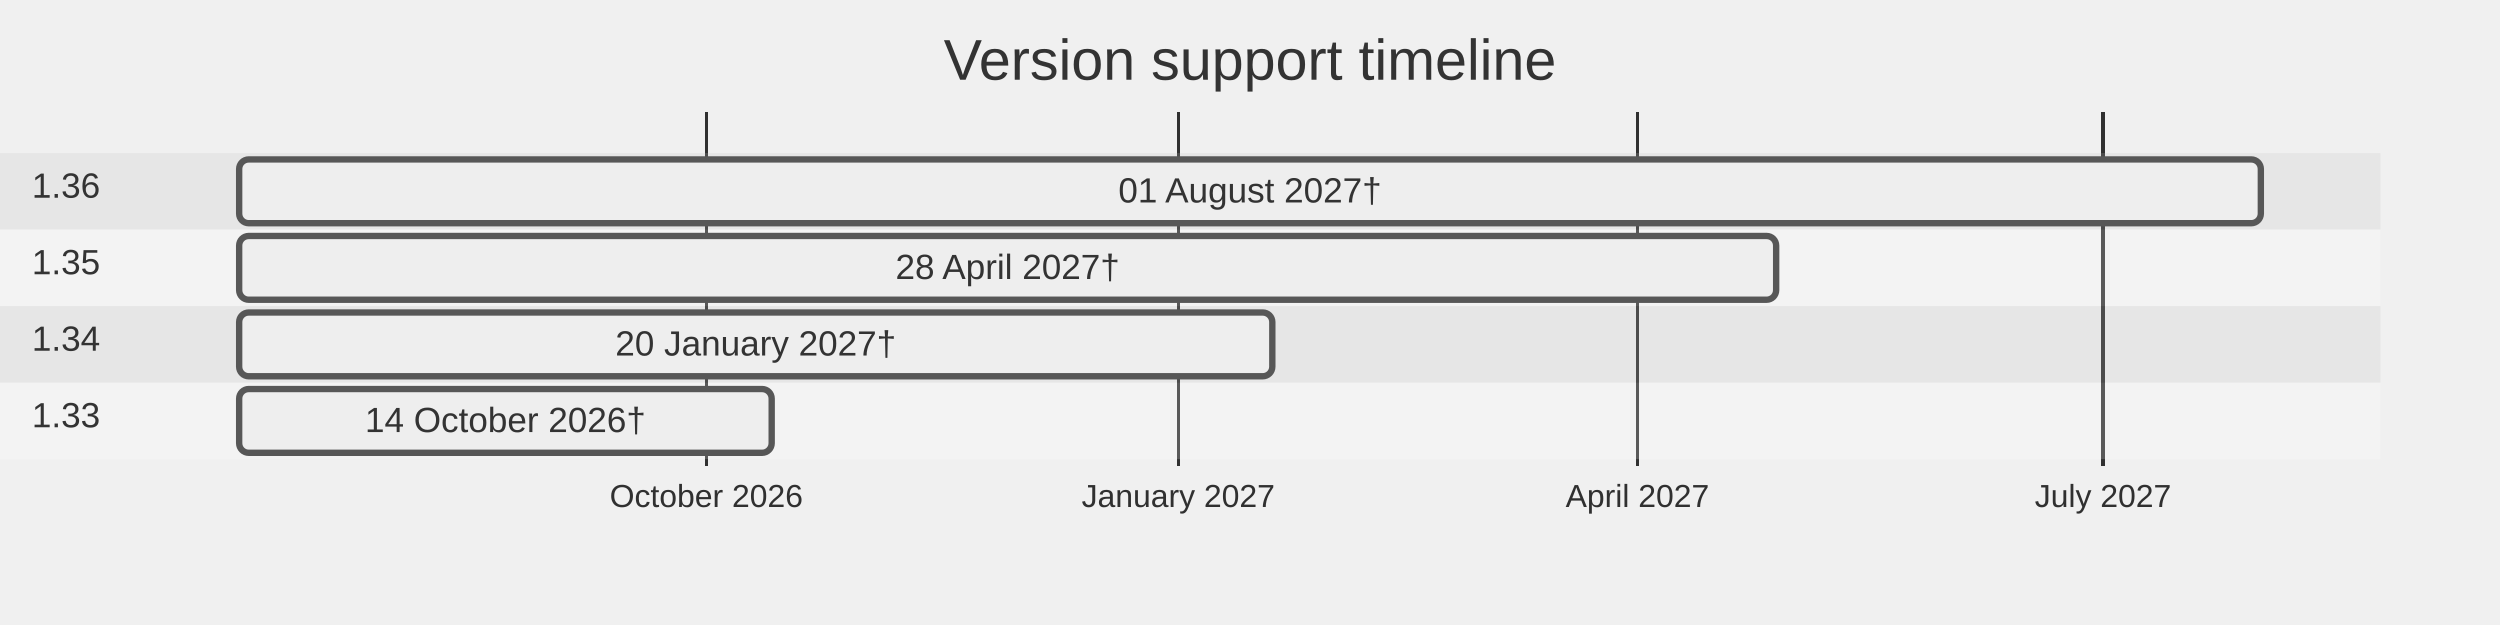
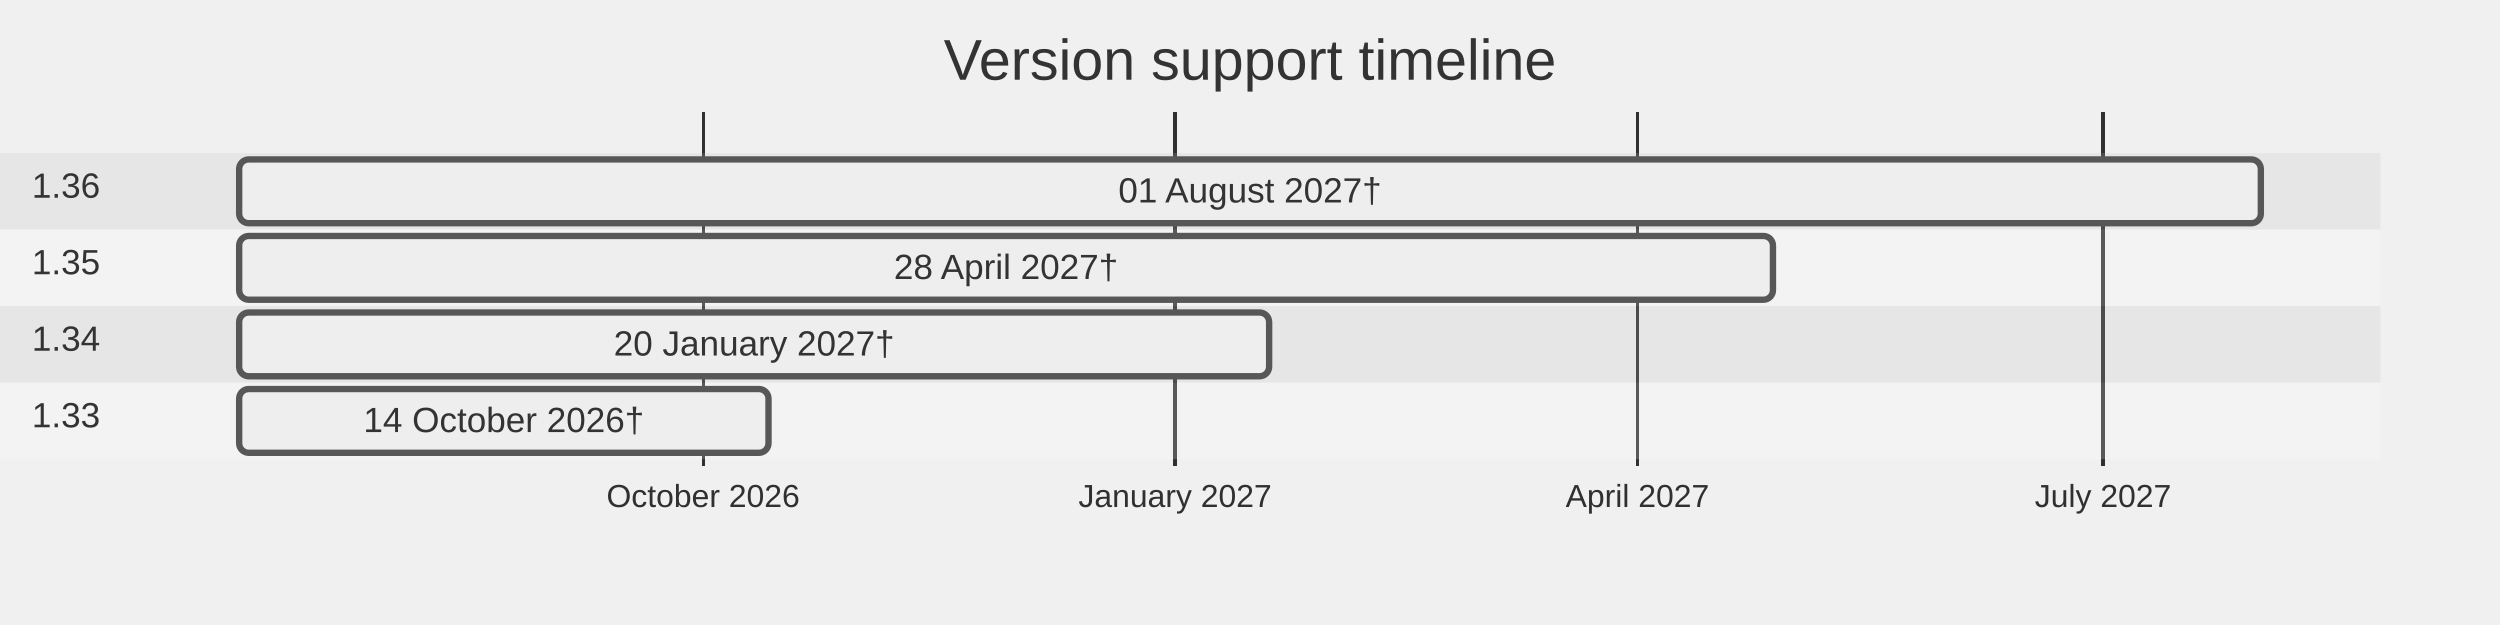
<svg xmlns="http://www.w3.org/2000/svg" id="my-svg" width="100%" viewBox="0 0 784 196" style="max-width: 784px; background-color: white;" role="graphics-document document" aria-roledescription="gantt">
  <style>#my-svg{font-family:"trebuchet ms",verdana,arial,sans-serif;font-size:16px;fill:#000000;}@keyframes edge-animation-frame{from{stroke-dashoffset:0;}}@keyframes dash{to{stroke-dashoffset:0;}}#my-svg .edge-animation-slow{stroke-dasharray:9,5!important;stroke-dashoffset:900;animation:dash 50s linear infinite;stroke-linecap:round;}#my-svg .edge-animation-fast{stroke-dasharray:9,5!important;stroke-dashoffset:900;animation:dash 20s linear infinite;stroke-linecap:round;}#my-svg .error-icon{fill:#552222;}#my-svg .error-text{fill:#552222;stroke:#552222;}#my-svg .edge-thickness-normal{stroke-width:1px;}#my-svg .edge-thickness-thick{stroke-width:3.5px;}#my-svg .edge-pattern-solid{stroke-dasharray:0;}#my-svg .edge-thickness-invisible{stroke-width:0;fill:none;}#my-svg .edge-pattern-dashed{stroke-dasharray:3;}#my-svg .edge-pattern-dotted{stroke-dasharray:2;}#my-svg .marker{fill:#666;stroke:#666;}#my-svg .marker.cross{stroke:#666;}#my-svg svg{font-family:"trebuchet ms",verdana,arial,sans-serif;font-size:16px;}#my-svg p{margin:0;}#my-svg .mermaid-main-font{font-family:"trebuchet ms",verdana,arial,sans-serif;}#my-svg .exclude-range{fill:#eeeeee;}#my-svg .section{stroke:none;opacity:0.2;}#my-svg .section0{fill:hsl(0, 0%, 73.922%);}#my-svg .section2{fill:hsl(0, 0%, 73.922%);}#my-svg .section1,#my-svg .section3{fill:white;opacity:0.2;}#my-svg .sectionTitle0{fill:#333;}#my-svg .sectionTitle1{fill:#333;}#my-svg .sectionTitle2{fill:#333;}#my-svg .sectionTitle3{fill:#333;}#my-svg .sectionTitle{text-anchor:start;font-family:"trebuchet ms",verdana,arial,sans-serif;}#my-svg .grid .tick{stroke:hsl(0, 0%, 90%);opacity:0.8;shape-rendering:crispEdges;}#my-svg .grid .tick text{font-family:"trebuchet ms",verdana,arial,sans-serif;fill:#000000;}#my-svg .grid path{stroke-width:0;}#my-svg .today{fill:none;stroke:#d42;stroke-width:2px;}#my-svg .task{stroke-width:2;}#my-svg .taskText{text-anchor:middle;font-family:"trebuchet ms",verdana,arial,sans-serif;}#my-svg .taskTextOutsideRight{fill:#333;text-anchor:start;font-family:"trebuchet ms",verdana,arial,sans-serif;}#my-svg .taskTextOutsideLeft{fill:#333;text-anchor:end;}#my-svg .task.clickable{cursor:pointer;}#my-svg .taskText.clickable{cursor:pointer;fill:#003163!important;font-weight:bold;}#my-svg .taskTextOutsideLeft.clickable{cursor:pointer;fill:#003163!important;font-weight:bold;}#my-svg .taskTextOutsideRight.clickable{cursor:pointer;fill:#003163!important;font-weight:bold;}#my-svg .taskText0,#my-svg .taskText1,#my-svg .taskText2,#my-svg .taskText3{fill:white;}#my-svg .task0,#my-svg .task1,#my-svg .task2,#my-svg .task3{fill:#707070;stroke:hsl(0, 0%, 33.922%);}#my-svg .taskTextOutside0,#my-svg .taskTextOutside2{fill:#333;}#my-svg .taskTextOutside1,#my-svg .taskTextOutside3{fill:#333;}#my-svg .active0,#my-svg .active1,#my-svg .active2,#my-svg .active3{fill:#eee;stroke:hsl(0, 0%, 33.922%);}#my-svg .activeText0,#my-svg .activeText1,#my-svg .activeText2,#my-svg .activeText3{fill:#333!important;}#my-svg .done0,#my-svg .done1,#my-svg .done2,#my-svg .done3{stroke:#666;fill:#bbb;stroke-width:2;}#my-svg .doneText0,#my-svg .doneText1,#my-svg .doneText2,#my-svg .doneText3{fill:#333!important;}#my-svg .doneText0.taskTextOutsideLeft,#my-svg .doneText0.taskTextOutsideRight,#my-svg .doneText1.taskTextOutsideLeft,#my-svg .doneText1.taskTextOutsideRight,#my-svg .doneText2.taskTextOutsideLeft,#my-svg .doneText2.taskTextOutsideRight,#my-svg .doneText3.taskTextOutsideLeft,#my-svg .doneText3.taskTextOutsideRight{fill:#333!important;}#my-svg .crit0,#my-svg .crit1,#my-svg .crit2,#my-svg .crit3{stroke:hsl(10.909, 73.333%, 40%);fill:#d42;stroke-width:2;}#my-svg .activeCrit0,#my-svg .activeCrit1,#my-svg .activeCrit2,#my-svg .activeCrit3{stroke:hsl(10.909, 73.333%, 40%);fill:#eee;stroke-width:2;}#my-svg .doneCrit0,#my-svg .doneCrit1,#my-svg .doneCrit2,#my-svg .doneCrit3{stroke:hsl(10.909, 73.333%, 40%);fill:#bbb;stroke-width:2;cursor:pointer;shape-rendering:crispEdges;}#my-svg .milestone{transform:rotate(45deg) scale(0.8,0.8);}#my-svg .milestoneText{font-style:italic;}#my-svg .doneCritText0,#my-svg .doneCritText1,#my-svg .doneCritText2,#my-svg .doneCritText3{fill:#333!important;}#my-svg .doneCritText0.taskTextOutsideLeft,#my-svg .doneCritText0.taskTextOutsideRight,#my-svg .doneCritText1.taskTextOutsideLeft,#my-svg .doneCritText1.taskTextOutsideRight,#my-svg .doneCritText2.taskTextOutsideLeft,#my-svg .doneCritText2.taskTextOutsideRight,#my-svg .doneCritText3.taskTextOutsideLeft,#my-svg .doneCritText3.taskTextOutsideRight{fill:#333!important;}#my-svg .vert{stroke:#d42;}#my-svg .vertText{font-size:15px;text-anchor:middle;fill:#d42!important;}#my-svg .activeCritText0,#my-svg .activeCritText1,#my-svg .activeCritText2,#my-svg .activeCritText3{fill:#333!important;}#my-svg .titleText{text-anchor:middle;font-size:18px;fill:#333;font-family:"trebuchet ms",verdana,arial,sans-serif;}#my-svg .node .neo-node{stroke:#999;}#my-svg [data-look="neo"].node rect,#my-svg [data-look="neo"].cluster rect,#my-svg [data-look="neo"].node polygon{stroke:url(#my-svg-gradient);filter:drop-shadow( 1px 2px 2px rgba(185,185,185,1));}#my-svg [data-look="neo"].swimlane.cluster rect{filter:none;}#my-svg [data-look="neo"].node path{stroke:url(#my-svg-gradient);stroke-width:1px;}#my-svg [data-look="neo"].node .outer-path{filter:drop-shadow( 1px 2px 2px rgba(185,185,185,1));}#my-svg [data-look="neo"].node .neo-line path{stroke:#999;filter:none;}#my-svg [data-look="neo"].node circle{stroke:url(#my-svg-gradient);filter:drop-shadow( 1px 2px 2px rgba(185,185,185,1));}#my-svg [data-look="neo"].node circle .state-start{fill:#000000;}#my-svg [data-look="neo"].icon-shape .icon{fill:url(#my-svg-gradient);filter:drop-shadow( 1px 2px 2px rgba(185,185,185,1));}#my-svg [data-look="neo"].icon-shape .icon-neo path{stroke:url(#my-svg-gradient);filter:drop-shadow( 1px 2px 2px rgba(185,185,185,1));}#my-svg :root{--mermaid-font-family:"trebuchet ms",verdana,arial,sans-serif;}</style>
  <g />
  <g class="grid" transform="translate(75, 146)" fill="none" font-size="10" font-family="sans-serif" text-anchor="middle">
    <path class="domain" stroke="currentColor" d="M0.5,-111V0.5H634.5V-111" />
-     <g class="tick" opacity="1" transform="translate(146.5,0)">
+     <g class="tick" opacity="1" transform="translate(145.5,0)">
      <line stroke="currentColor" y2="-111" />
      <text fill="#000" y="3" dy="1em" stroke="none" font-size="10" style="text-anchor: middle;"> October 2026</text>
    </g>
-     <g class="tick" opacity="1" transform="translate(294.5,0)">
+     <g class="tick" opacity="1" transform="translate(293.5,0)">
      <line stroke="currentColor" y2="-111" />
      <text fill="#000" y="3" dy="1em" stroke="none" font-size="10" style="text-anchor: middle;"> January 2027</text>
    </g>
    <g class="tick" opacity="1" transform="translate(438.5,0)">
      <line stroke="currentColor" y2="-111" />
      <text fill="#000" y="3" dy="1em" stroke="none" font-size="10" style="text-anchor: middle;"> April 2027</text>
    </g>
    <g class="tick" opacity="1" transform="translate(584.5,0)">
      <line stroke="currentColor" y2="-111" />
      <text fill="#000" y="3" dy="1em" stroke="none" font-size="10" style="text-anchor: middle;"> July 2027</text>
    </g>
  </g>
  <g>
    <rect x="0" y="48" width="746.5" height="24" class="section section0" />
    <rect x="0" y="72" width="746.5" height="24" class="section section1" />
    <rect x="0" y="96" width="746.5" height="24" class="section section2" />
    <rect x="0" y="120" width="746.5" height="24" class="section section3" />
  </g>
  <g>
    <rect id="my-svg-task1" rx="3" ry="3" x="75" y="50" width="634" height="20" transform-origin="392px 60px" class="task active0" />
-     <rect id="my-svg-task2" rx="3" ry="3" x="75" y="74" width="482" height="20" transform-origin="316px 84px" class="task active1" />
-     <rect id="my-svg-task3" rx="3" ry="3" x="75" y="98" width="324" height="20" transform-origin="237px 108px" class="task active2" />
-     <rect id="my-svg-task4" rx="3" ry="3" x="75" y="122" width="167" height="20" transform-origin="158.5px 132px" class="task active3" />
+     <rect id="my-svg-task2" rx="3" ry="3" x="75" y="74" width="481" height="20" transform-origin="315.5px 84px" class="task active1" />
+     <rect id="my-svg-task3" rx="3" ry="3" x="75" y="98" width="323" height="20" transform-origin="236.5px 108px" class="task active2" />
+     <rect id="my-svg-task4" rx="3" ry="3" x="75" y="122" width="166" height="20" transform-origin="158px 132px" class="task active3" />
    <text id="my-svg-task1-text" font-size="11" x="392" y="63.5" class="taskText taskText0 activeText0 width-93.47900390625">01 August 2027†     </text>
-     <text id="my-svg-task2-text" font-size="11" x="316" y="87.5" class="taskText taskText1 activeText1 width-80.12646484375">28 April 2027†      </text>
-     <text id="my-svg-task3-text" font-size="11" x="237" y="111.5" class="taskText taskText2 activeText2 width-96.685546875">20 January 2027†    </text>
-     <text id="my-svg-task4-text" font-size="11" x="158.5" y="135.5" class="taskText taskText3 activeText3 width-99.005859375">14 October 2026†    </text>
+     <text id="my-svg-task2-text" font-size="11" x="315.5" y="87.5" class="taskText taskText1 activeText1 width-80.12646484375">28 April 2027†      </text>
+     <text id="my-svg-task3-text" font-size="11" x="236.5" y="111.5" class="taskText taskText2 activeText2 width-96.685546875">20 January 2027†    </text>
+     <text id="my-svg-task4-text" font-size="11" x="158" y="135.5" class="taskText taskText3 activeText3 width-99.005859375">14 October 2026†    </text>
  </g>
  <g>
    <text dy="0em" x="10" y="62" font-size="11" class="sectionTitle sectionTitle0">
      <tspan alignment-baseline="central" x="10">1.36</tspan>
    </text>
    <text dy="0em" x="10" y="86" font-size="11" class="sectionTitle sectionTitle1">
      <tspan alignment-baseline="central" x="10">1.35</tspan>
    </text>
    <text dy="0em" x="10" y="110" font-size="11" class="sectionTitle sectionTitle2">
      <tspan alignment-baseline="central" x="10">1.34</tspan>
    </text>
    <text dy="0em" x="10" y="134" font-size="11" class="sectionTitle sectionTitle3">
      <tspan alignment-baseline="central" x="10">1.33</tspan>
    </text>
  </g>
  <text x="392" y="25" class="titleText">Version support timeline</text>
</svg>
